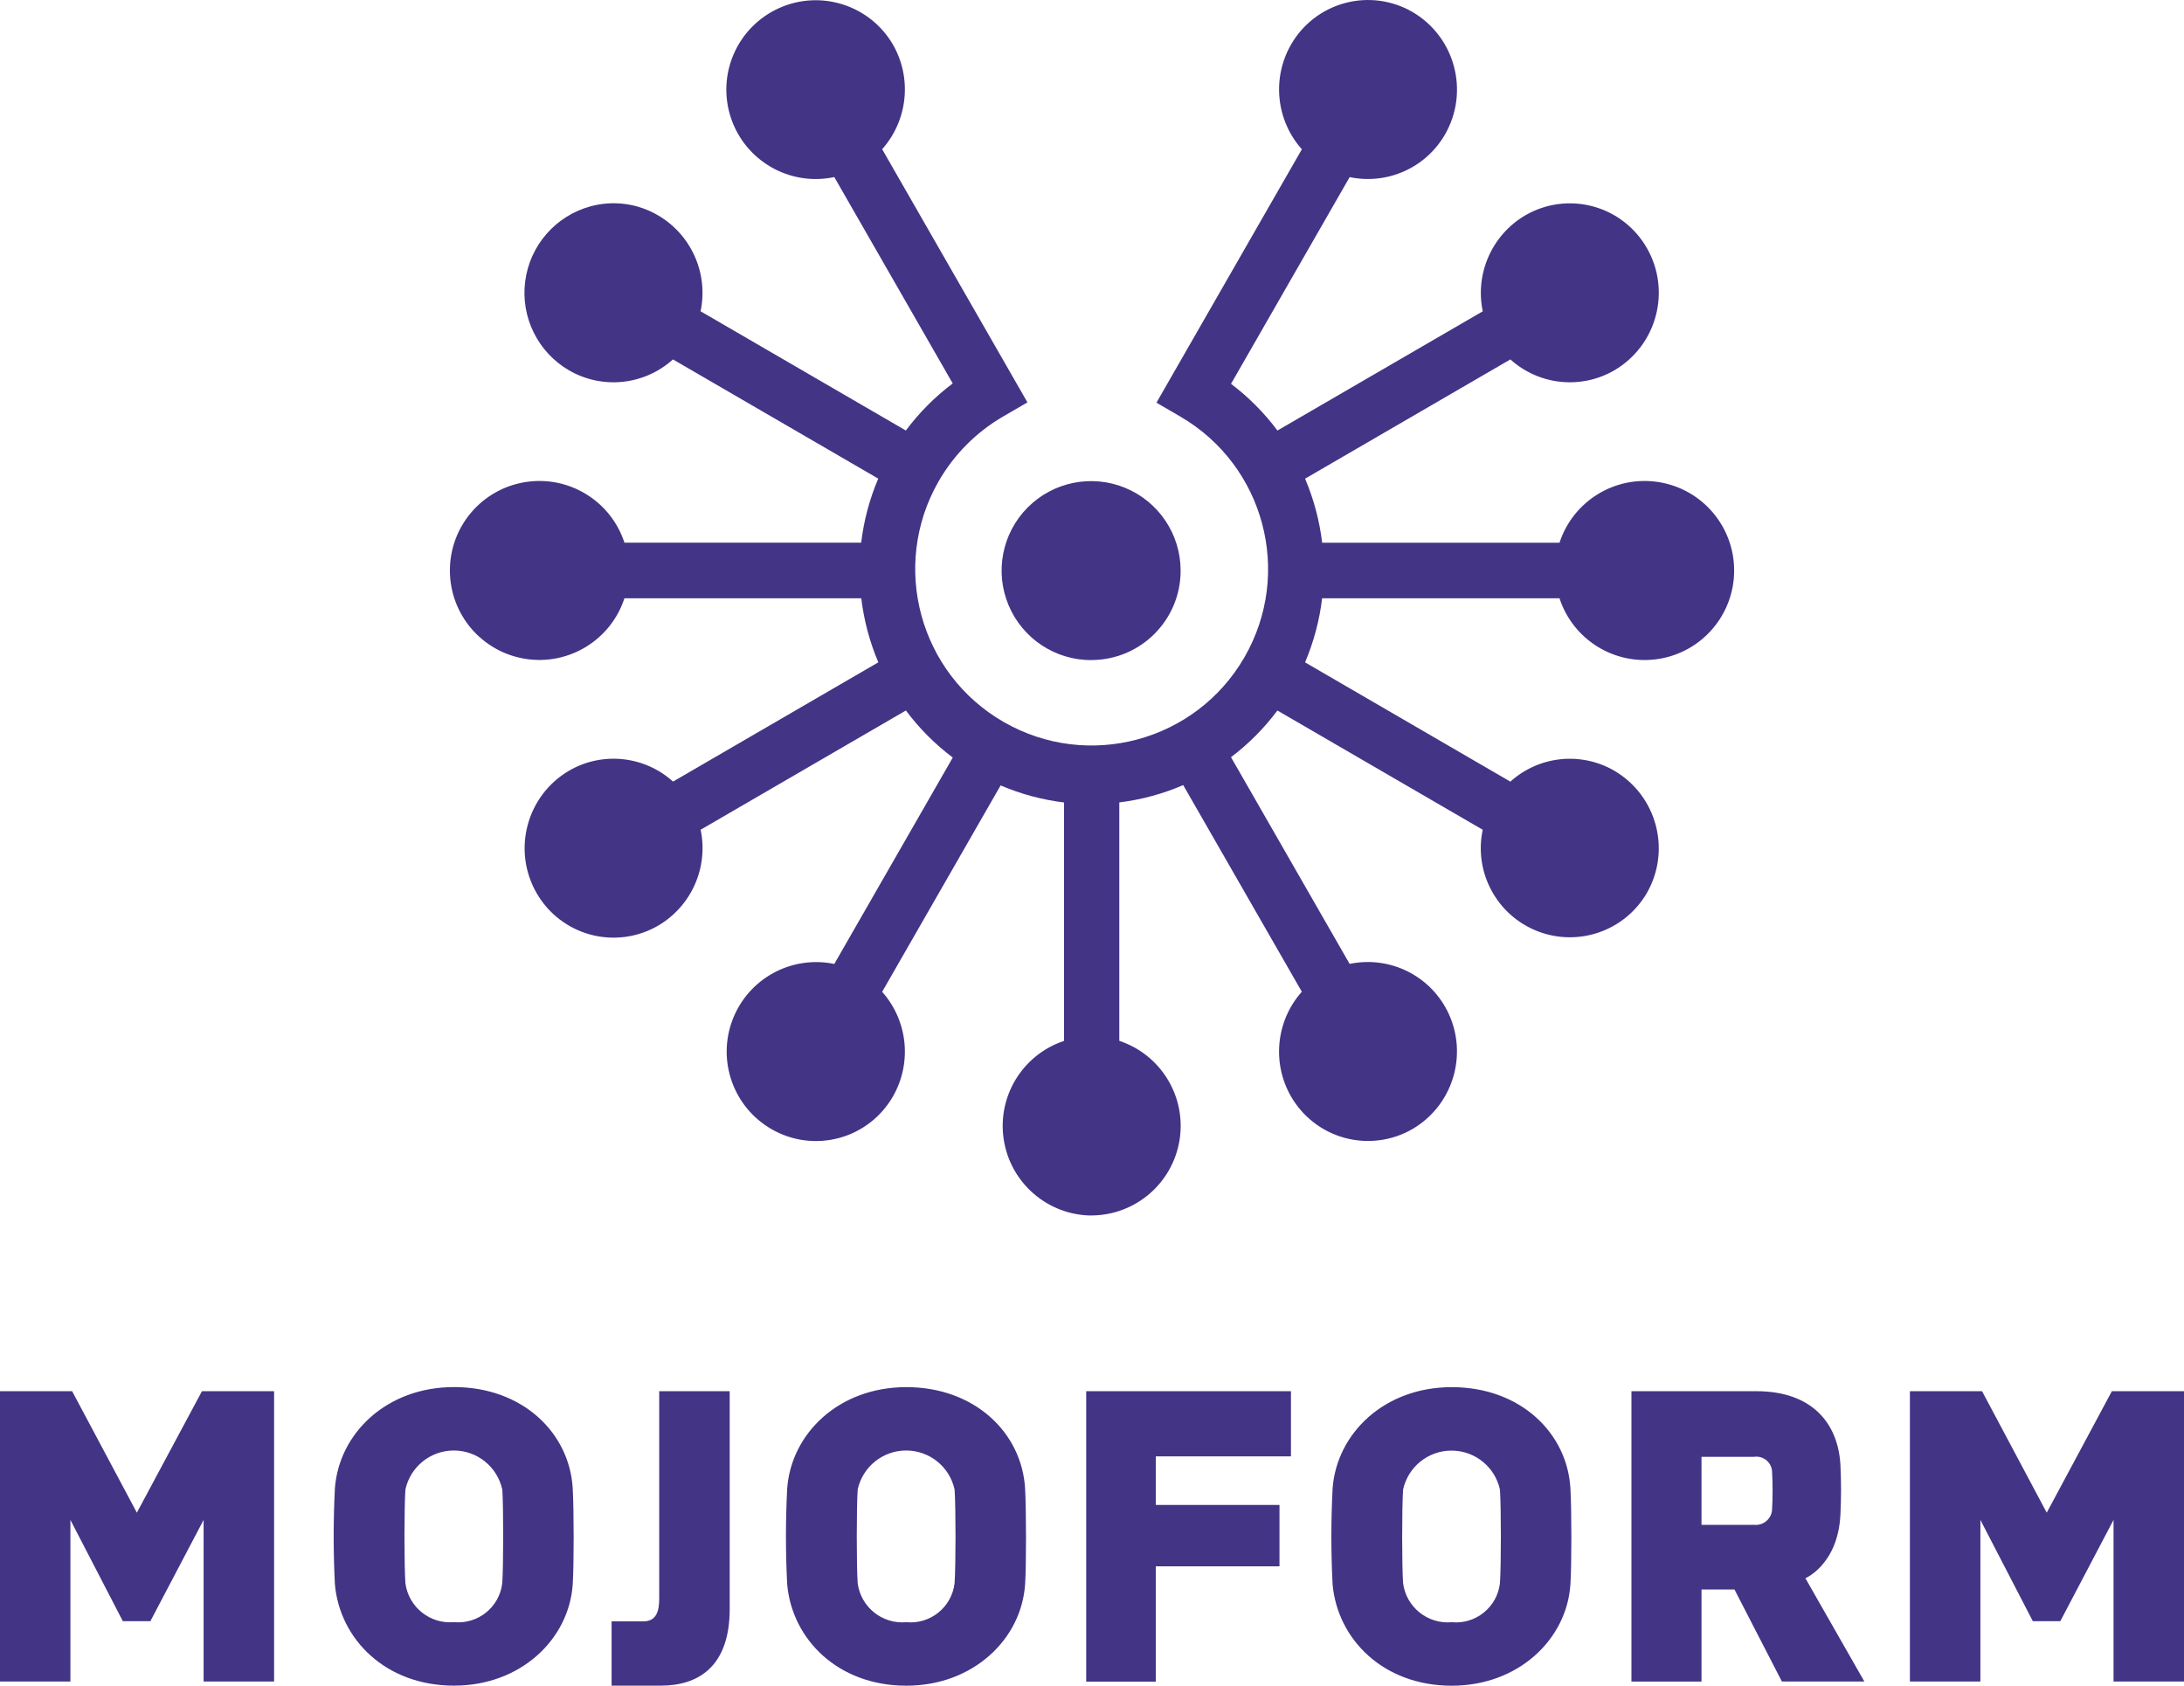
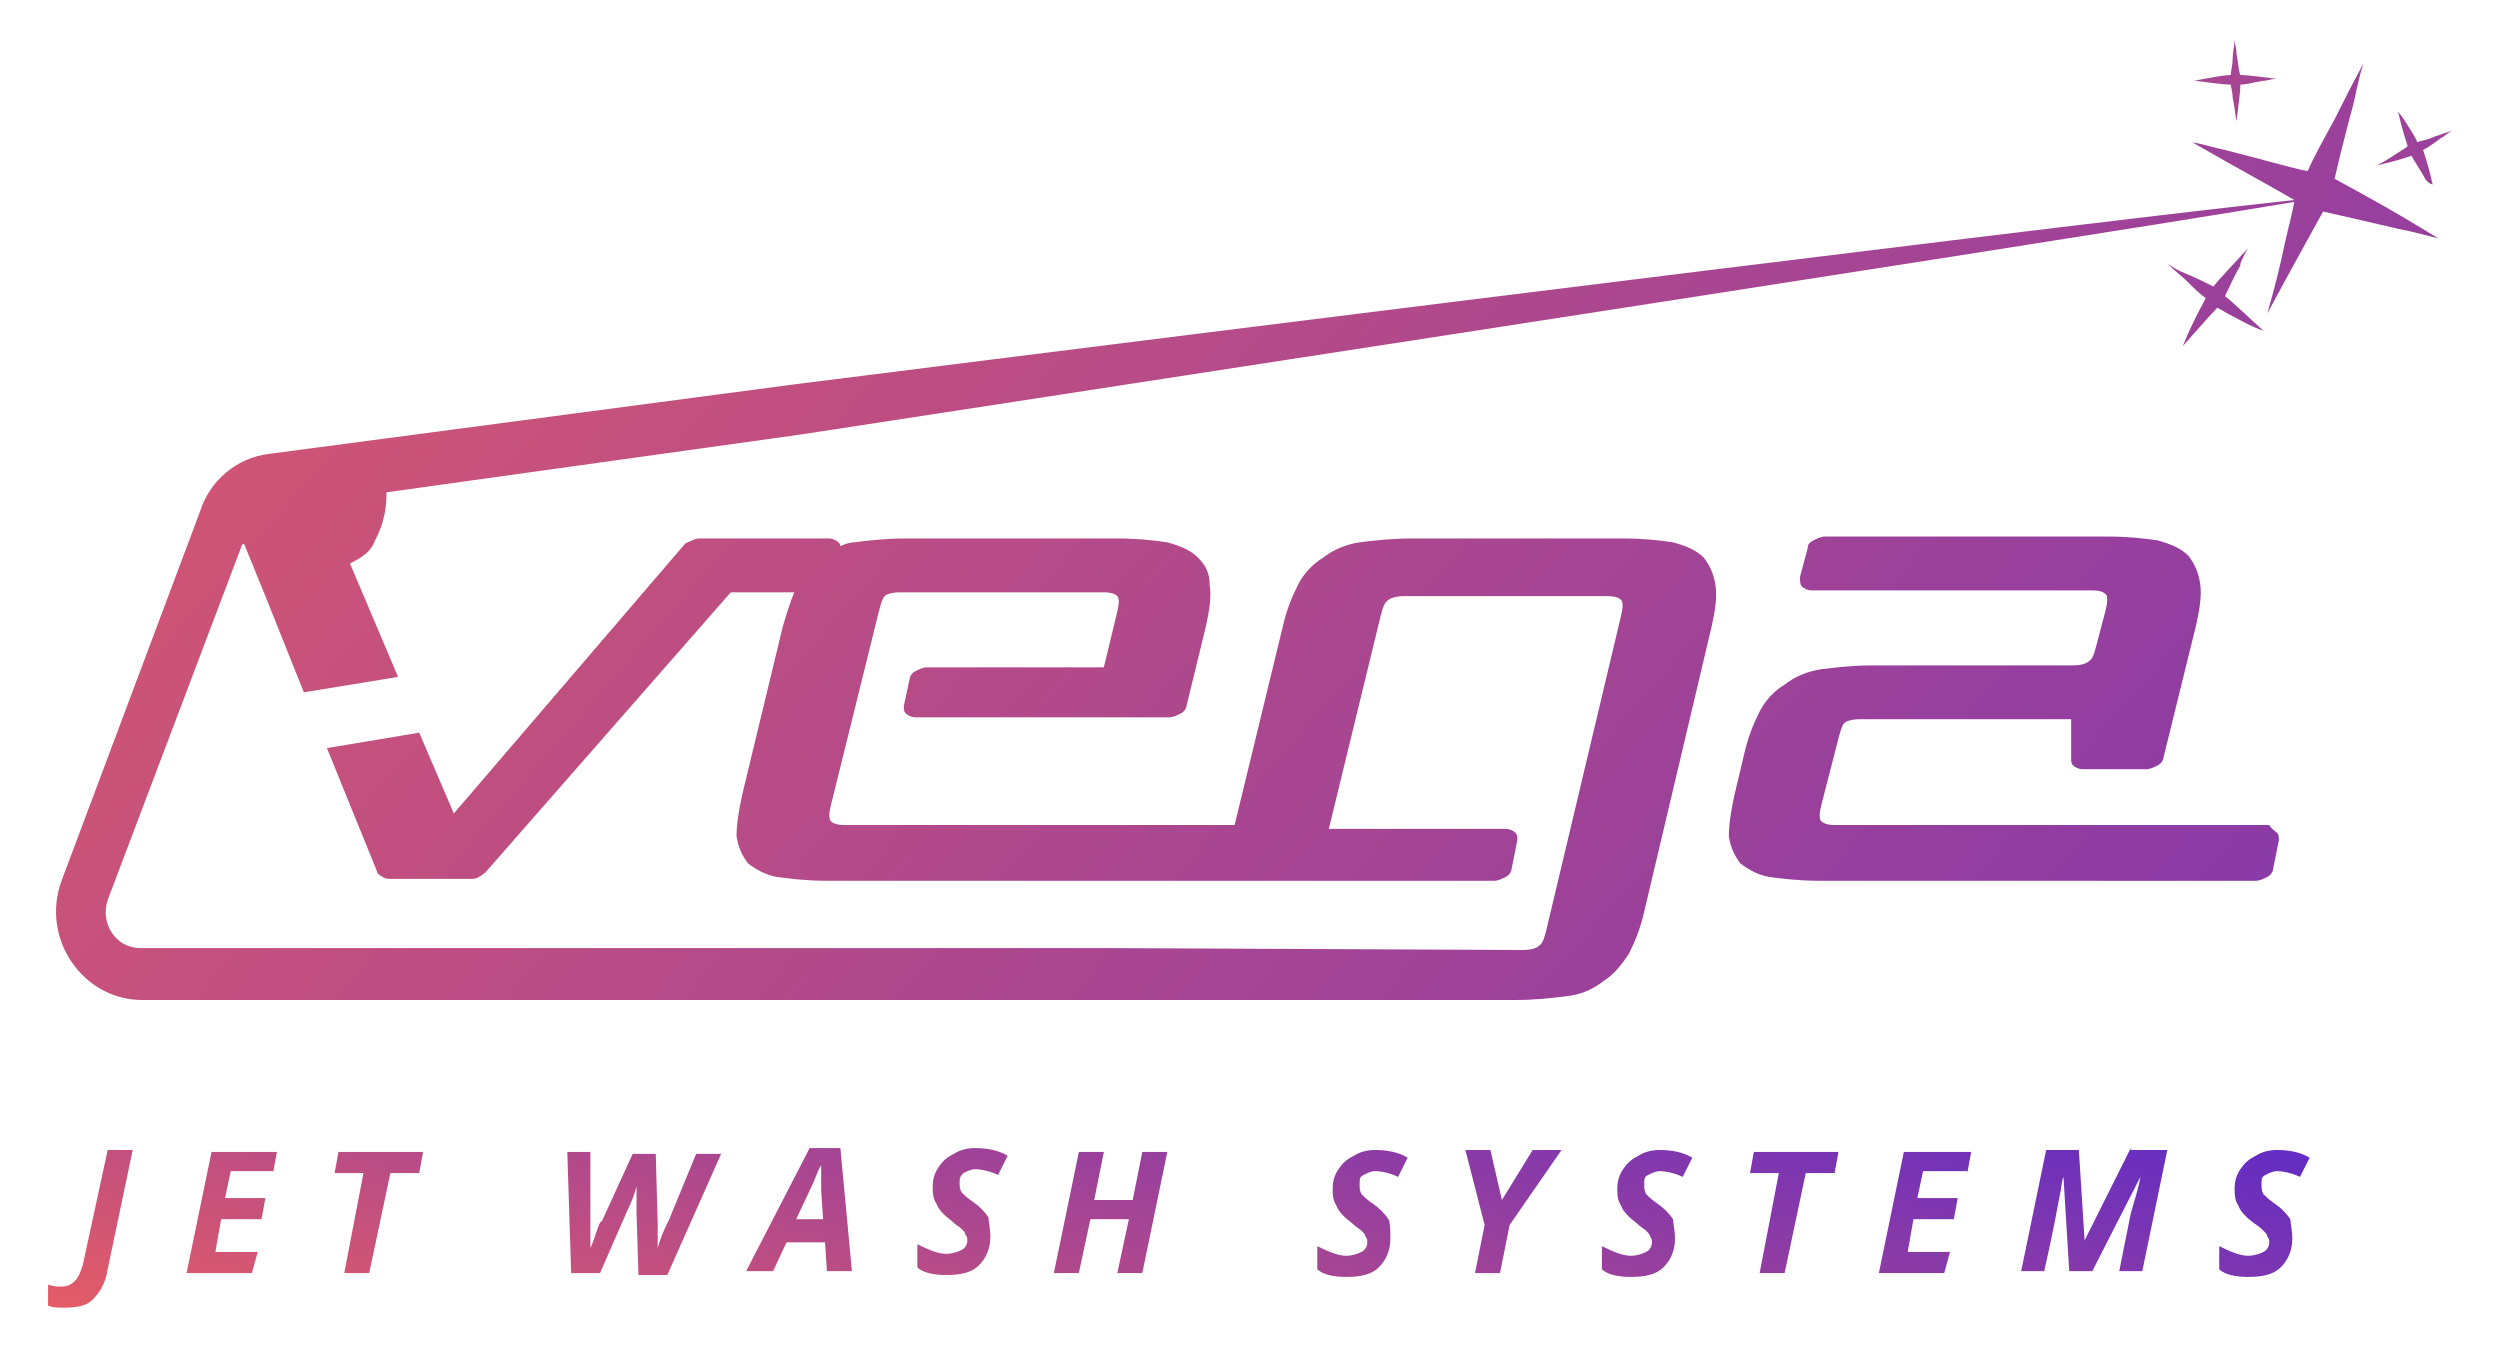
- <svg xmlns="http://www.w3.org/2000/svg" width="160" height="123.5" viewBox="0 0 160 123.5">
-   <defs>
-     <style>
-       .cls-1 {
-         fill: #433486;
-         fill-rule: evenodd;
-       }
-     </style>
-   </defs>
-   <path id="logo" class="cls-1" d="M211.08,673.69h-5.164V661.852l-3.9,7.42H200l-3.842-7.42V673.69H191V652.422h5.284l4.742,8.9,4.77-8.9h5.284V673.69Zm139.92,0h-5.162V661.852l-3.9,7.42h-2.012l-3.842-7.42V673.69H330.92V652.422h5.285l4.739,8.9,4.772-8.9H351V673.69Zm-118.043-7.111c-0.273,4.011-3.8,7.415-8.695,7.415-5.012,0-8.366-3.4-8.727-7.415a68.951,68.951,0,0,1,0-7.046c0.3-4.012,3.773-7.413,8.727-7.413,5.011,0,8.453,3.34,8.695,7.413C233.049,661.143,233.049,665.185,232.957,666.579Zm-5.162-6.956a3.631,3.631,0,0,0-7.095,0c-0.092,1.307-.092,5.621,0,6.869a3.3,3.3,0,0,0,3.562,2.85,3.247,3.247,0,0,0,3.533-2.85C227.885,665.244,227.885,660.93,227.8,659.623Zm8.01,9.66h2.34c0.907,0,1.149-.7,1.149-1.64V652.422h5.164v15.951c0,4.281-2.355,5.621-5.043,5.621h-3.61v-4.711Zm30.292-2.7c-0.271,4.011-3.805,7.415-8.7,7.415-5.012,0-8.366-3.4-8.727-7.415a67.823,67.823,0,0,1,0-7.046c0.3-4.012,3.773-7.413,8.727-7.413,5.009,0,8.456,3.34,8.7,7.413C266.188,661.143,266.188,665.185,266.1,666.579Zm-5.163-6.956a3.633,3.633,0,0,0-7.1,0c-0.089,1.307-.089,5.621,0,6.869a3.3,3.3,0,0,0,3.565,2.85,3.249,3.249,0,0,0,3.533-2.85C261.024,665.244,261.024,660.93,260.934,659.623Zm24.641-7.2v4.771h-9.9v3.555h9.06v4.5h-9.06v8.446h-5.1V652.422h15.007Zm20.474,14.157c-0.269,4.011-3.8,7.415-8.695,7.415-5.012,0-8.365-3.4-8.727-7.415a67.823,67.823,0,0,1,0-7.046c0.3-4.012,3.776-7.413,8.727-7.413,5.014,0,8.456,3.34,8.695,7.413C306.141,661.143,306.141,665.185,306.049,666.579Zm-5.164-6.956a3.631,3.631,0,0,0-7.094,0c-0.091,1.307-.091,5.621,0,6.869a3.3,3.3,0,0,0,3.563,2.85,3.244,3.244,0,0,0,3.531-2.85C300.977,665.244,300.977,660.93,300.885,659.623Zm17.183,7.323h-2.416v6.744h-5.133V652.422h9.151c4.046,0,5.978,2.31,6.159,5.381,0.06,1.273.06,2.366,0,3.673-0.181,3.645-2.566,4.649-2.566,4.649l4.319,7.565h-6.041Zm2.749-8.72a1.156,1.156,0,0,0-1.328-1h-3.837v4.981h3.837a1.2,1.2,0,0,0,1.328-1.032A24.941,24.941,0,0,0,320.817,658.226Zm-49.842-18.679a6.564,6.564,0,0,1-2.026-12.792v-17.47a17.011,17.011,0,0,1-4.643-1.249l-8.679,15.121a6.6,6.6,0,0,1,.794,7.659,6.505,6.505,0,0,1-8.905,2.4h0a6.557,6.557,0,0,1,4.605-12.1L260.8,606a17.074,17.074,0,0,1-3.433-3.448l-15.038,8.735a6.583,6.583,0,0,1-3.123,7.033,6.5,6.5,0,0,1-8.9-2.4,6.59,6.59,0,0,1,2.384-8.959,6.505,6.505,0,0,1,7.617.8l15.04-8.738a17.243,17.243,0,0,1-1.25-4.693H236.747a6.556,6.556,0,1,1,0-4.073H254.09a17.174,17.174,0,0,1,1.25-4.692l-15.04-8.734a6.5,6.5,0,0,1-7.616.8,6.569,6.569,0,0,1,1.573-12.013,6.432,6.432,0,0,1,4.945.654,6.581,6.581,0,0,1,3.123,7.033l15.038,8.735a17.13,17.13,0,0,1,3.433-3.449l-8.675-15.118a6.549,6.549,0,1,1,4.3-9.7,6.6,6.6,0,0,1-.794,7.659l10.643,18.547L264.513,581a12.977,12.977,0,0,0-4.76,4.78,12.924,12.924,0,1,0,17.716-4.762L275.723,580l10.651-18.562a6.6,6.6,0,0,1-.8-7.659,6.5,6.5,0,0,1,8.908-2.4,6.591,6.591,0,0,1,2.387,8.958,6.517,6.517,0,0,1-6.993,3.138l-8.691,15.146a17.116,17.116,0,0,1,3.4,3.421l15.042-8.735a6.588,6.588,0,0,1,3.118-7.033,6.5,6.5,0,0,1,8.906,2.4,6.586,6.586,0,0,1-2.385,8.957,6.5,6.5,0,0,1-7.615-.8l-15.04,8.737a17.282,17.282,0,0,1,1.25,4.692H305.25a6.559,6.559,0,1,1,0,4.073H287.859a17.279,17.279,0,0,1-1.25,4.693l15.04,8.738a6.5,6.5,0,0,1,7.613-.8,6.587,6.587,0,0,1,2.387,8.959,6.526,6.526,0,0,1-12.025-4.634l-15.041-8.736a17.032,17.032,0,0,1-3.4,3.42l8.691,15.145a6.523,6.523,0,0,1,6.993,3.139,6.59,6.59,0,0,1-2.387,8.958h0a6.508,6.508,0,0,1-8.908-2.4,6.6,6.6,0,0,1,.8-7.659l-8.691-15.139A16.978,16.978,0,0,1,273,609.285v17.47A6.563,6.563,0,0,1,270.975,639.547Zm0-40.691a6.557,6.557,0,1,1,6.517-6.557A6.543,6.543,0,0,1,270.975,598.856Z" transform="translate(-191 -550.5)" />
+ <svg xmlns="http://www.w3.org/2000/svg" version="1.1" id="Слой_1" x="0px" y="0px" viewBox="0 0 130 70" style="enable-background:new 0 0 130 70;" xml:space="preserve">
+   <style type="text/css">
+ 	.st0{fill:url(#SVGID_1_);}
+ 	.st1{fill:url(#SVGID_2_);}
+ 	.st2{fill:url(#SVGID_3_);}
+ 	.st3{fill:url(#SVGID_4_);}
+ 	.st4{fill:url(#SVGID_5_);}
+ </style>
+   <linearGradient id="SVGID_1_" gradientUnits="userSpaceOnUse" x1="55.759" y1="4.168" x2="224.387" y2="4.168">
+     <stop offset="0" style="stop-color:#E35C67" />
+     <stop offset="1" style="stop-color:#381CE2" />
+   </linearGradient>
+   <path class="st0" d="M116.5,3.9c-0.1-0.2-0.1-0.6-0.2-1.1c0-0.3-0.1-0.5-0.1-0.8c0,0.4-0.1,0.7-0.1,1c0,0.4-0.1,0.7-0.1,0.9  c-0.3,0-0.8,0.1-1.4,0.2l-0.5,0.1c0.9,0.1,1.5,0.2,1.9,0.2c0,0.1,0.1,0.4,0.1,0.7c0.1,0.4,0.1,0.7,0.2,1.2c0.1-0.9,0.2-1.5,0.2-1.9  c0.3,0,0.6-0.1,1.2-0.2c0.2,0,0.4-0.1,0.7-0.1C117.5,4,116.9,3.9,116.5,3.9z" />
+   <linearGradient id="SVGID_2_" gradientUnits="userSpaceOnUse" x1="59.298" y1="15.496" x2="191.967" y2="15.496">
+     <stop offset="0" style="stop-color:#E35C67" />
+     <stop offset="1" style="stop-color:#381CE2" />
+   </linearGradient>
+   <path class="st1" d="M115.7,15.4c0.2-0.4,0.4-0.9,0.8-1.6v-0.1c0.1-0.2,0.2-0.5,0.4-0.8c-0.9,1-1.5,1.6-1.8,2  c-0.4-0.2-0.8-0.4-1.5-0.7c-0.3-0.1-0.6-0.3-0.9-0.5c0.4,0.4,0.8,0.7,1,0.9c0.4,0.4,0.7,0.7,1,0.9c-0.2,0.4-0.5,0.9-0.9,1.8  l-0.3,0.7c0.9-1,1.5-1.7,1.8-2c0.2,0.1,0.5,0.3,0.9,0.5c0.4,0.2,0.9,0.5,1.5,0.7C116.7,16.3,116.1,15.7,115.7,15.4z" />
+   <linearGradient id="SVGID_3_" gradientUnits="userSpaceOnUse" x1="69.14" y1="7.665" x2="206.33" y2="7.665">
+     <stop offset="0" style="stop-color:#E35C67" />
+     <stop offset="1" style="stop-color:#381CE2" />
+   </linearGradient>
+   <path class="st2" d="M127.5,6.8c-0.3,0.1-0.6,0.2-0.9,0.3c-0.4,0.2-0.7,0.2-0.9,0.3c-0.1-0.3-0.4-0.7-0.7-1.2l-0.3-0.4  c0.2,0.9,0.4,1.5,0.5,1.8c-0.1,0.1-0.3,0.2-0.6,0.4c-0.3,0.2-0.6,0.4-1,0.6c0.9-0.2,1.5-0.4,1.8-0.5c0.1,0.2,0.3,0.5,0.6,1  c0.1,0.2,0.2,0.4,0.5,0.5c-0.2-0.9-0.4-1.5-0.5-1.8c0.2-0.1,0.5-0.3,0.9-0.6C127.1,7.1,127.3,6.9,127.5,6.8z" />
+   <linearGradient id="SVGID_4_" gradientUnits="userSpaceOnUse" x1="11.953" y1="-17.85" x2="188.598" y2="135.706">
+     <stop offset="0" style="stop-color:#E35C67" />
+     <stop offset="1" style="stop-color:#381CE2" />
+   </linearGradient>
+   <path class="st3" d="M118.4,43.3c0.1,0.1,0.1,0.2,0.1,0.4l-0.3,1.5c0,0.1-0.1,0.3-0.3,0.4c-0.2,0.1-0.4,0.2-0.6,0.2H94.6  c-1,0-1.9-0.1-2.6-0.2c-0.6-0.1-1.1-0.4-1.5-0.7c-0.3-0.4-0.5-0.8-0.6-1.4c0-0.6,0.1-1.3,0.3-2.2l0.5-2.1c0.2-0.9,0.5-1.6,0.8-2.2  c0.3-0.6,0.8-1.1,1.3-1.4c0.5-0.4,1.2-0.7,1.9-0.8c0.8-0.1,1.7-0.2,2.7-0.2h10.4c0.4,0,0.7-0.1,0.8-0.2c0.2-0.1,0.3-0.4,0.4-0.8  l0.5-1.9c0.1-0.4,0.1-0.7,0-0.8c-0.1-0.1-0.3-0.2-0.7-0.2H94.2c-0.2,0-0.4-0.1-0.5-0.2c-0.1-0.1-0.1-0.3-0.1-0.5l0.4-1.5  c0-0.2,0.1-0.3,0.3-0.4c0.2-0.1,0.4-0.2,0.6-0.2h14.7c1.1,0,1.9,0.1,2.6,0.2c0.7,0.2,1.2,0.4,1.6,0.8c0.3,0.4,0.5,0.8,0.6,1.4  c0.1,0.6,0,1.3-0.2,2.2l-1.7,6.9c0,0.1-0.1,0.3-0.3,0.4c-0.2,0.1-0.4,0.2-0.6,0.2h-3.3c-0.2,0-0.4-0.1-0.5-0.2  c-0.1-0.1-0.1-0.2-0.1-0.4l0-2h-11c-0.4,0-0.7,0.1-0.8,0.2c-0.1,0.1-0.2,0.4-0.3,0.8l-0.9,3.5c-0.1,0.4-0.1,0.7,0,0.8  c0.1,0.1,0.3,0.2,0.7,0.2h22.6C118.1,43.1,118.3,43.2,118.4,43.3z M121.4,9.3c0.2-0.9,0.5-2.1,0.9-3.6c0.2-0.7,0.3-1.5,0.6-2.4  c-0.6,1.1-1.1,2.1-1.5,2.9c-0.6,1.1-1.1,2-1.4,2.7c-1-0.2-2.3-0.6-4.3-1.1c-0.5-0.1-1.1-0.3-1.7-0.4c2.6,1.5,4.3,2.4,5.3,3  c-13.1,1.4-78.1,9.6-78.1,9.6L14,23.6c-1.7,0.2-3.1,1.4-3.6,3L3.2,45.8C2.1,48.8,4.3,52,7.4,52h50.3h21.1c1,0,1.9-0.1,2.7-0.2  c0.8-0.1,1.4-0.4,1.9-0.8c0.5-0.3,0.9-0.8,1.3-1.4c0.3-0.6,0.6-1.3,0.8-2.2L89,32.6c0.2-0.9,0.3-1.6,0.2-2.2c-0.1-0.6-0.3-1-0.6-1.4  c-0.4-0.4-0.9-0.6-1.6-0.8c-0.7-0.1-1.5-0.2-2.6-0.2h-11c-1,0-1.9,0.1-2.7,0.2c-0.7,0.1-1.4,0.4-1.9,0.8c-0.5,0.3-1,0.8-1.3,1.4  c-0.3,0.6-0.6,1.3-0.8,2.2l-2.5,10.3H43.9c-0.4,0-0.6-0.1-0.7-0.2c-0.1-0.1-0.1-0.4,0-0.8l2.5-10.1c0.1-0.4,0.2-0.7,0.3-0.8  c0.1-0.1,0.4-0.2,0.8-0.2h10.6c0.4,0,0.6,0.1,0.7,0.2c0.1,0.1,0.1,0.4,0,0.8l-0.7,2.9h-9.2c-0.2,0-0.4,0.1-0.6,0.2  c-0.2,0.1-0.3,0.3-0.3,0.4L47,36.7c0,0.2,0,0.3,0.1,0.4c0.1,0.1,0.3,0.2,0.5,0.2h13.2c0.2,0,0.4-0.1,0.6-0.2  c0.2-0.1,0.3-0.3,0.3-0.4l1-4.1c0.2-0.9,0.3-1.6,0.2-2.2c0-0.6-0.2-1-0.6-1.4c-0.4-0.4-0.9-0.6-1.6-0.8c-0.7-0.1-1.5-0.2-2.6-0.2  h-11c-1,0-1.9,0.1-2.7,0.2c-0.2,0-0.5,0.1-0.7,0.2c0-0.1-0.1-0.2-0.1-0.2c-0.1-0.1-0.3-0.2-0.5-0.2h-6.7c-0.1,0-0.2,0-0.4,0.1  c-0.2,0.1-0.3,0.1-0.4,0.2l-12,14l-1.8-4.2L17,38.9l2.6,6.4c0,0.1,0.1,0.2,0.3,0.3c0.1,0.1,0.3,0.1,0.4,0.1h4.2c0.1,0,0.3,0,0.4-0.1  c0.2-0.1,0.3-0.2,0.4-0.3L38,30.8h3.3c-0.2,0.5-0.4,1.1-0.6,1.8l-2.1,8.7c-0.2,0.9-0.3,1.6-0.3,2.2c0.1,0.6,0.3,1,0.6,1.4  c0.4,0.3,0.9,0.6,1.5,0.7c0.7,0.1,1.6,0.2,2.6,0.2h21.5h2.5h10.7c0.2,0,0.4-0.1,0.6-0.2c0.2-0.1,0.3-0.3,0.3-0.4l0.3-1.5  c0-0.2,0-0.3-0.1-0.4c-0.1-0.1-0.3-0.2-0.5-0.2h-9.2l2.7-11.1c0.1-0.4,0.2-0.7,0.4-0.8c0.1-0.1,0.4-0.2,0.8-0.2h10.6  c0.4,0,0.6,0.1,0.7,0.2c0.1,0.1,0.1,0.4,0,0.8l-3.9,16.4c-0.1,0.4-0.2,0.7-0.4,0.8c-0.1,0.1-0.4,0.2-0.8,0.2l-21.5-0.1h-1.8h-0.1  H7.3c-1.3,0-2.1-1.3-1.7-2.5l7-18.5c0,0,0,0,0.1,0l1.1,2.7l2,5l4.9-0.8l-2.5-5.9c0.6-0.3,1.1-0.6,1.3-1.2c0.5-0.9,0.6-1.8,0.6-2.5  l21.5-3c0,0,64.7-9.9,77.7-12.1c-0.1,0.6-0.3,1.3-0.5,2.2c-0.2,1-0.5,2.2-0.9,3.6c1.4-2.6,2.3-4.2,2.9-5.3c0.9,0.2,2.2,0.5,3.9,0.9  c0.6,0.1,1.3,0.3,2.1,0.5C124.2,10.8,122.5,9.9,121.4,9.3z" />
+   <linearGradient id="SVGID_5_" gradientUnits="userSpaceOnUse" x1="57.43" y1="80.542" x2="65.095" y2="47.343">
+     <stop offset="0" style="stop-color:#E35C67" />
+     <stop offset="0.552" style="stop-color:#9E4299" />
+     <stop offset="1" style="stop-color:#632CC3" />
+     <stop offset="1" style="stop-color:#381CE2" />
+   </linearGradient>
+   <path class="st4" d="M49.9,61.5c0,0.2,0,0.3,0.1,0.5c0.1,0.1,0.3,0.3,0.6,0.5c0.3,0.2,0.6,0.5,0.8,0.8c0,0.2,0.1,0.6,0.1,1  c0,0.6-0.2,1.1-0.6,1.5c-0.4,0.4-1,0.5-1.7,0.5c-0.6,0-1.2-0.1-1.5-0.4v-1.2c0.6,0.3,1.1,0.5,1.5,0.5c0.3,0,0.6-0.1,0.8-0.2  c0.2-0.1,0.3-0.3,0.3-0.5c0-0.1,0-0.2-0.1-0.3c0-0.1-0.1-0.2-0.2-0.3c-0.1-0.1-0.3-0.2-0.5-0.4c-0.4-0.3-0.7-0.6-0.8-0.9  c-0.2-0.3-0.2-0.6-0.2-0.9c0-0.4,0.1-0.7,0.3-1c0.2-0.3,0.4-0.5,0.8-0.7c0.3-0.2,0.7-0.3,1.1-0.3c0.6,0,1.2,0.1,1.7,0.4l-0.5,1  c-0.4-0.2-0.9-0.3-1.2-0.3c-0.2,0-0.4,0.1-0.6,0.2C49.9,61.2,49.9,61.3,49.9,61.5z M44.3,66.1H43l-0.1-1.5h-2l-0.7,1.5h-1.4l3.3-6.4  h1.6L44.3,66.1z M42.8,63.4l-0.1-1.5c0-0.3,0-0.7,0-1.1v-0.2c-0.2,0.3-0.3,0.7-0.5,1.1l-0.8,1.7H42.8z M5.6,59.8l-1.3,6  c-0.1,0.3-0.2,0.6-0.4,0.8s-0.4,0.3-0.7,0.3c-0.2,0-0.4,0-0.7-0.1v1.1c0.3,0.1,0.5,0.1,0.8,0.1c0.7,0,1.2-0.1,1.5-0.4  c0.4-0.4,0.7-0.9,0.8-1.6l1.3-6.2H5.6z M14.2,61l0.2-1.1H11l-1.3,6.3h3.4l0.3-1.1h-2.2l0.3-1.7h2.1l0.2-1.1h-2.1l0.3-1.4H14.2z   M17.6,59.9L17.4,61h1.5l-1,5.2h1.3l1.1-5.2h1.5l0.2-1.1H17.6z M36.2,60l-1.4,3.4c-0.3,0.6-0.5,1.1-0.6,1.5c0-0.4,0-0.8,0-1.2  L34.1,60h-1.2l-1.6,3.5c-0.1,0-0.2,0.3-0.3,0.6c-0.1,0.3-0.2,0.6-0.3,0.8c0-0.2,0-0.4,0-0.8c0-0.4,0-0.6,0-0.8v-3.4h-1.2l0.2,6.3  h1.5l1.4-3.2c0.2-0.4,0.4-0.9,0.5-1.3c0,0.2,0,0.4,0,0.8v0.6l0.1,3.2h1.5l2.8-6.3H36.2z M59.4,59.9l-0.5,2.5h-2l0.5-2.5h-1.3  l-1.3,6.3h1.3l0.6-2.8h2l-0.6,2.8h1.3l1.3-6.3H59.4z M70.9,61.1c0.2-0.1,0.4-0.2,0.6-0.2c0.3,0,0.8,0.1,1.2,0.3l0.5-1  c-0.5-0.3-1.1-0.4-1.7-0.4c-0.4,0-0.8,0.1-1.1,0.3c-0.4,0.2-0.6,0.4-0.8,0.7c-0.2,0.3-0.3,0.6-0.3,1c0,0.3,0,0.6,0.2,0.9  c0.1,0.3,0.4,0.6,0.8,0.9c0.2,0.2,0.4,0.3,0.5,0.4c0.1,0.1,0.2,0.2,0.2,0.3c0.1,0.1,0.1,0.2,0.1,0.3c0,0.2-0.1,0.4-0.3,0.5  c-0.2,0.1-0.5,0.2-0.8,0.2c-0.4,0-0.9-0.2-1.5-0.5v1.2c0.3,0.3,0.9,0.4,1.5,0.4c0.7,0,1.3-0.1,1.7-0.5c0.4-0.4,0.6-0.9,0.6-1.5  c0-0.4,0-0.8-0.1-1c-0.2-0.3-0.5-0.6-0.8-0.8c-0.3-0.2-0.5-0.4-0.6-0.5c-0.1-0.2-0.1-0.3-0.1-0.5C70.7,61.3,70.7,61.2,70.9,61.1z   M79.7,59.8l-1.6,2.6l-0.6-2.6h-1.3l1,3.9l-0.5,2.5h1.3l0.5-2.5l2.7-3.9H79.7z M85.7,61.1c0.2-0.1,0.4-0.2,0.6-0.2  c0.3,0,0.8,0.1,1.2,0.3l0.5-1c-0.5-0.3-1.1-0.4-1.7-0.4c-0.4,0-0.8,0.1-1.1,0.3c-0.4,0.2-0.6,0.4-0.8,0.7c-0.2,0.3-0.3,0.6-0.3,1  c0,0.3,0,0.6,0.2,0.9c0.1,0.3,0.4,0.6,0.8,0.9c0.2,0.2,0.4,0.3,0.5,0.4c0.1,0.1,0.2,0.2,0.2,0.3c0.1,0.1,0.1,0.2,0.1,0.3  c0,0.2-0.1,0.4-0.3,0.5c-0.2,0.1-0.5,0.2-0.8,0.2c-0.4,0-0.9-0.2-1.5-0.5v1.2c0.3,0.3,0.9,0.4,1.5,0.4c0.7,0,1.3-0.1,1.7-0.5  c0.4-0.4,0.6-0.9,0.6-1.5c0-0.4-0.1-0.8-0.1-1c-0.2-0.3-0.5-0.6-0.8-0.8c-0.3-0.2-0.5-0.4-0.6-0.5c-0.1-0.2-0.1-0.3-0.1-0.5  C85.5,61.3,85.5,61.2,85.7,61.1z M91.2,59.9L91,61h1.5l-1,5.2h1.3l1.1-5.2h1.5l0.2-1.1H91.2z M102.3,61l0.2-1.1H99l-1.3,6.3h3.4  l0.3-1.1h-2.2l0.3-1.7h2.1l0.2-1.1h-2.1l0.3-1.4H102.3z M110.8,59.7L110.8,59.7l-2.4,4.8l-0.3-4.7h-1.7l-1.3,6.3h1.2  c0.5-2.2,0.7-3.4,0.8-3.9c0.1-0.4,0.1-0.8,0.2-1l0.3,4.9h1.2l2.5-4.9c-0.1,0.6-0.3,1.2-0.5,1.9l-0.6,3h1.2l1.3-6.3H110.8z   M117.8,61.1c0.2-0.1,0.4-0.2,0.6-0.2c0.3,0,0.8,0.1,1.2,0.3l0.5-1c-0.5-0.3-1.1-0.4-1.7-0.4c-0.4,0-0.8,0.1-1.1,0.3  c-0.4,0.2-0.6,0.4-0.8,0.7c-0.2,0.3-0.3,0.6-0.3,1c0,0.3,0,0.6,0.2,0.9c0.1,0.3,0.4,0.6,0.8,0.9c0.3,0.2,0.4,0.3,0.5,0.4  c0.1,0.1,0.2,0.2,0.2,0.3c0.1,0.1,0.1,0.2,0.1,0.3c0,0.2-0.1,0.4-0.3,0.5c-0.2,0.1-0.5,0.2-0.8,0.2c-0.4,0-0.9-0.2-1.5-0.5v1.2  c0.3,0.3,0.9,0.4,1.5,0.4c0.7,0,1.3-0.1,1.7-0.5c0.4-0.4,0.6-0.9,0.6-1.5c0-0.4-0.1-0.8-0.1-1c-0.2-0.3-0.5-0.6-0.8-0.8  c-0.3-0.2-0.5-0.4-0.6-0.5c-0.1-0.2-0.1-0.3-0.1-0.5C117.6,61.3,117.6,61.2,117.8,61.1z" />
</svg>
